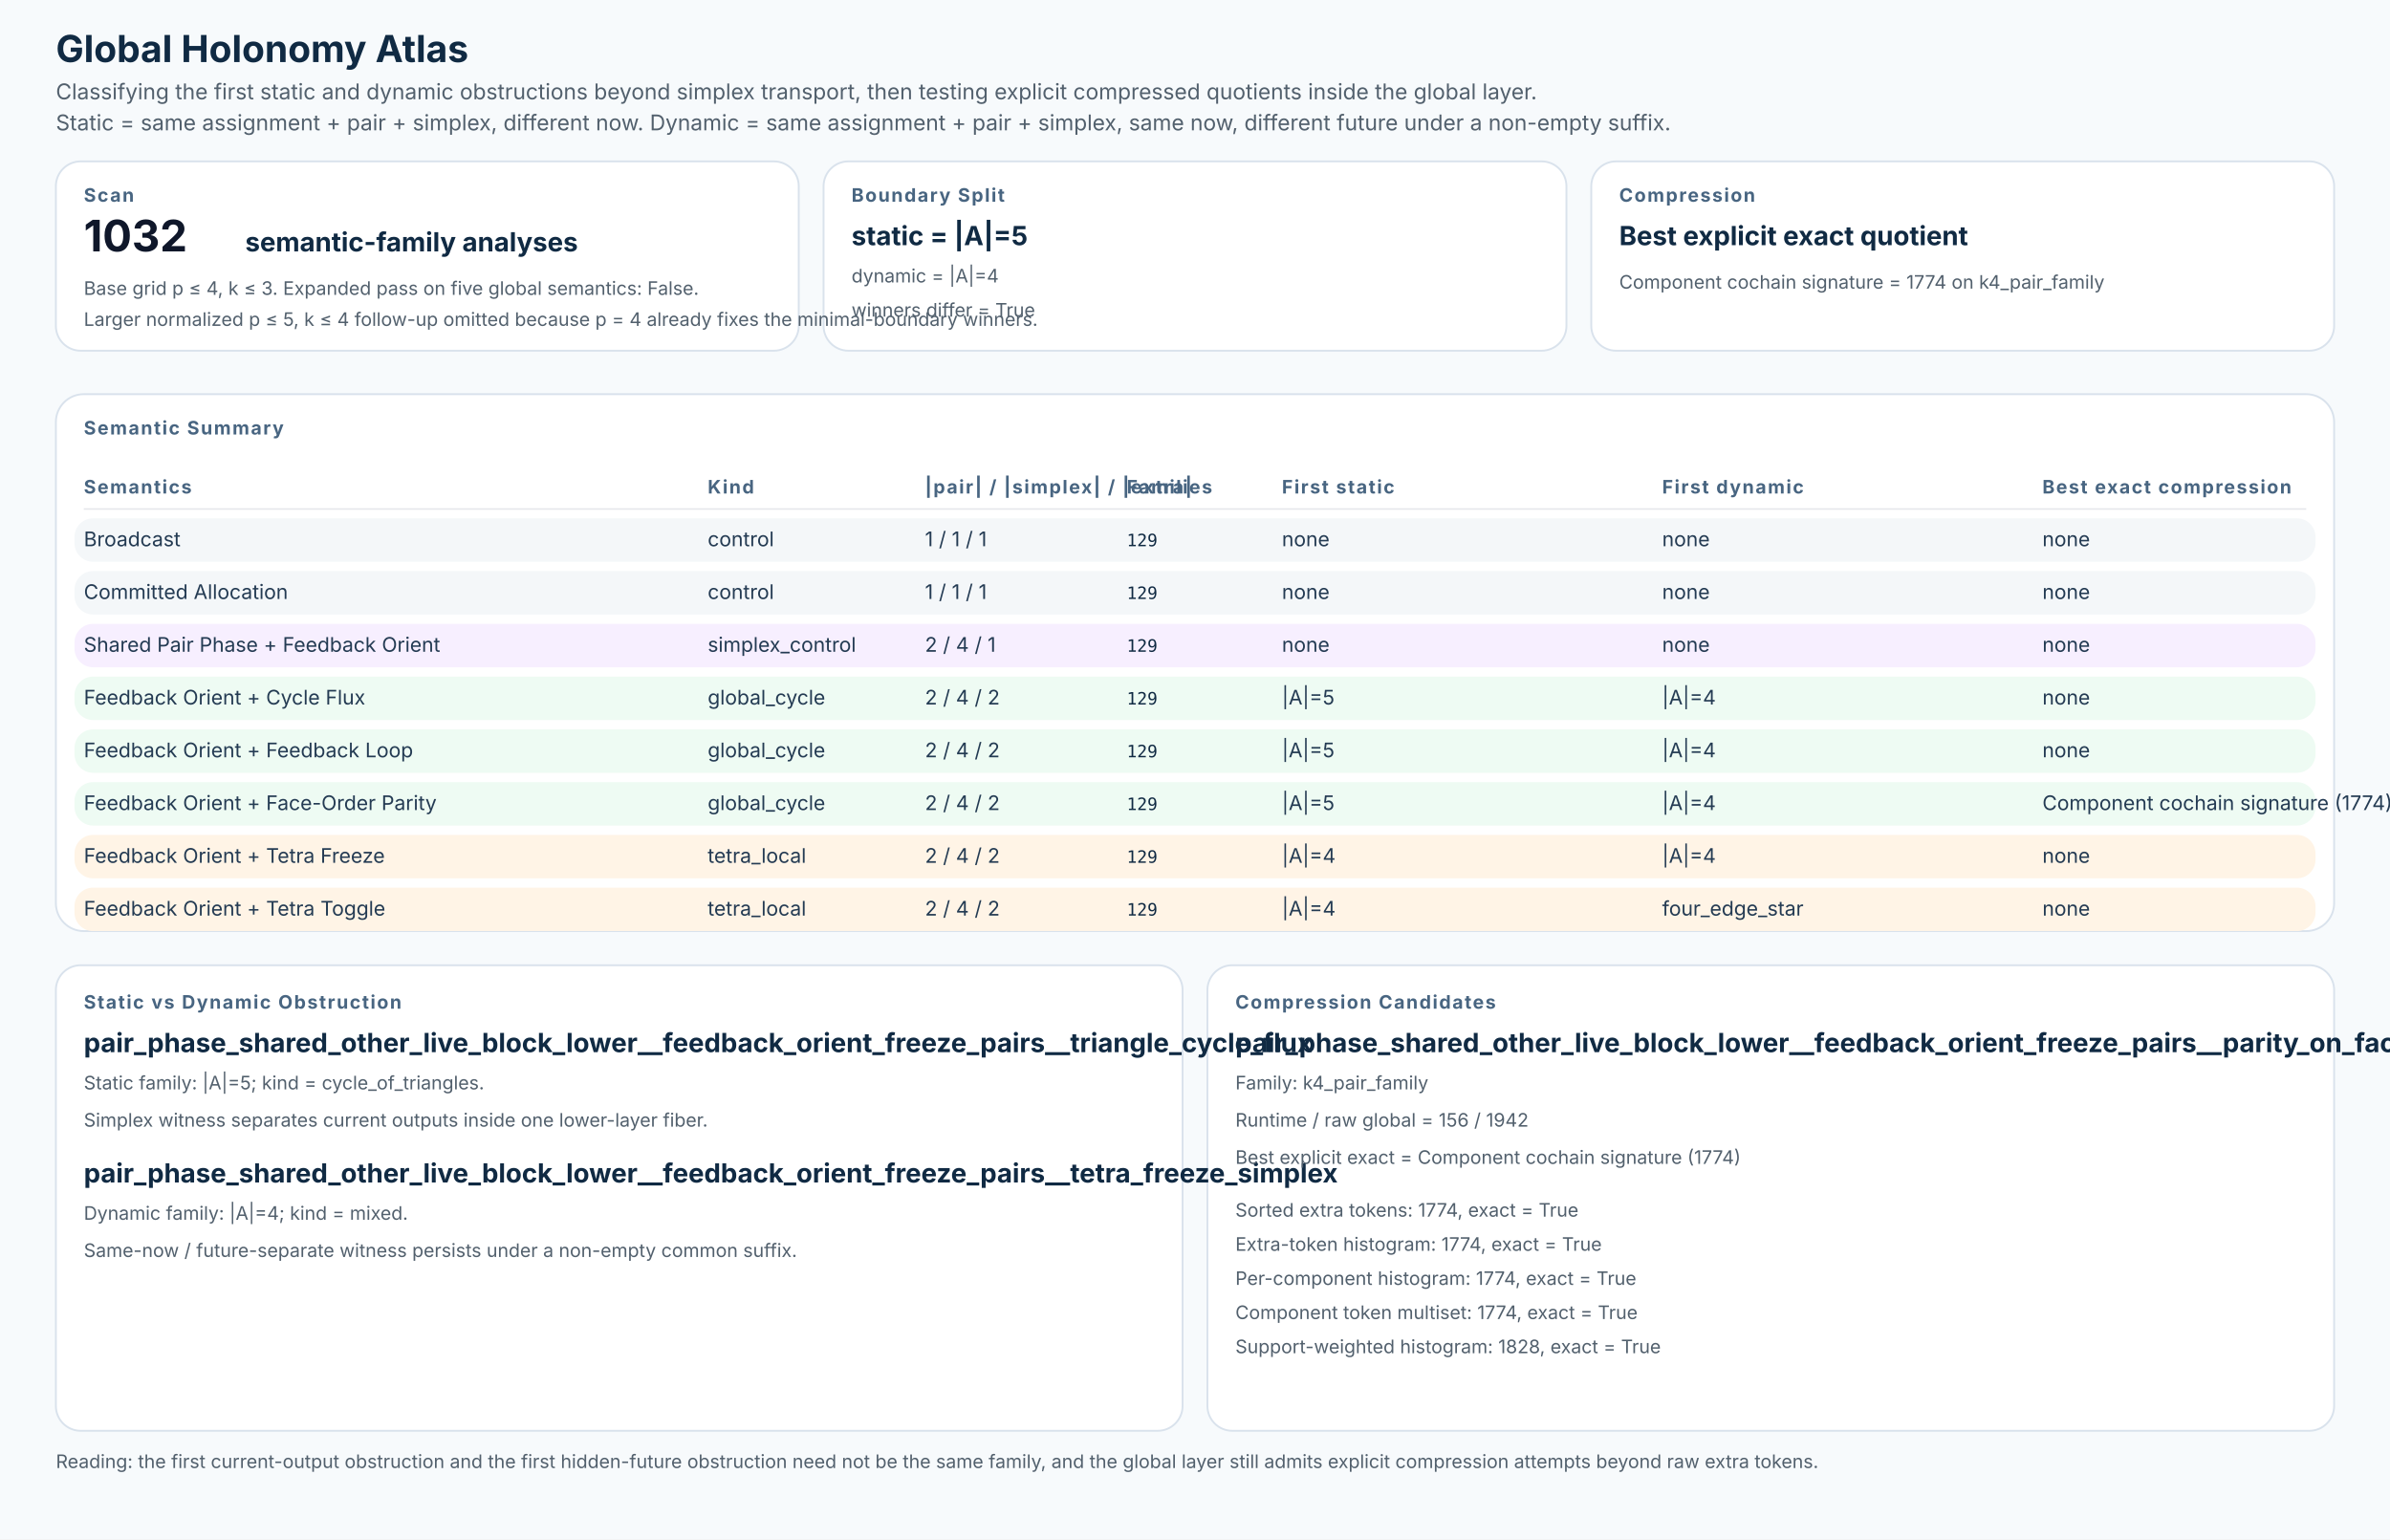
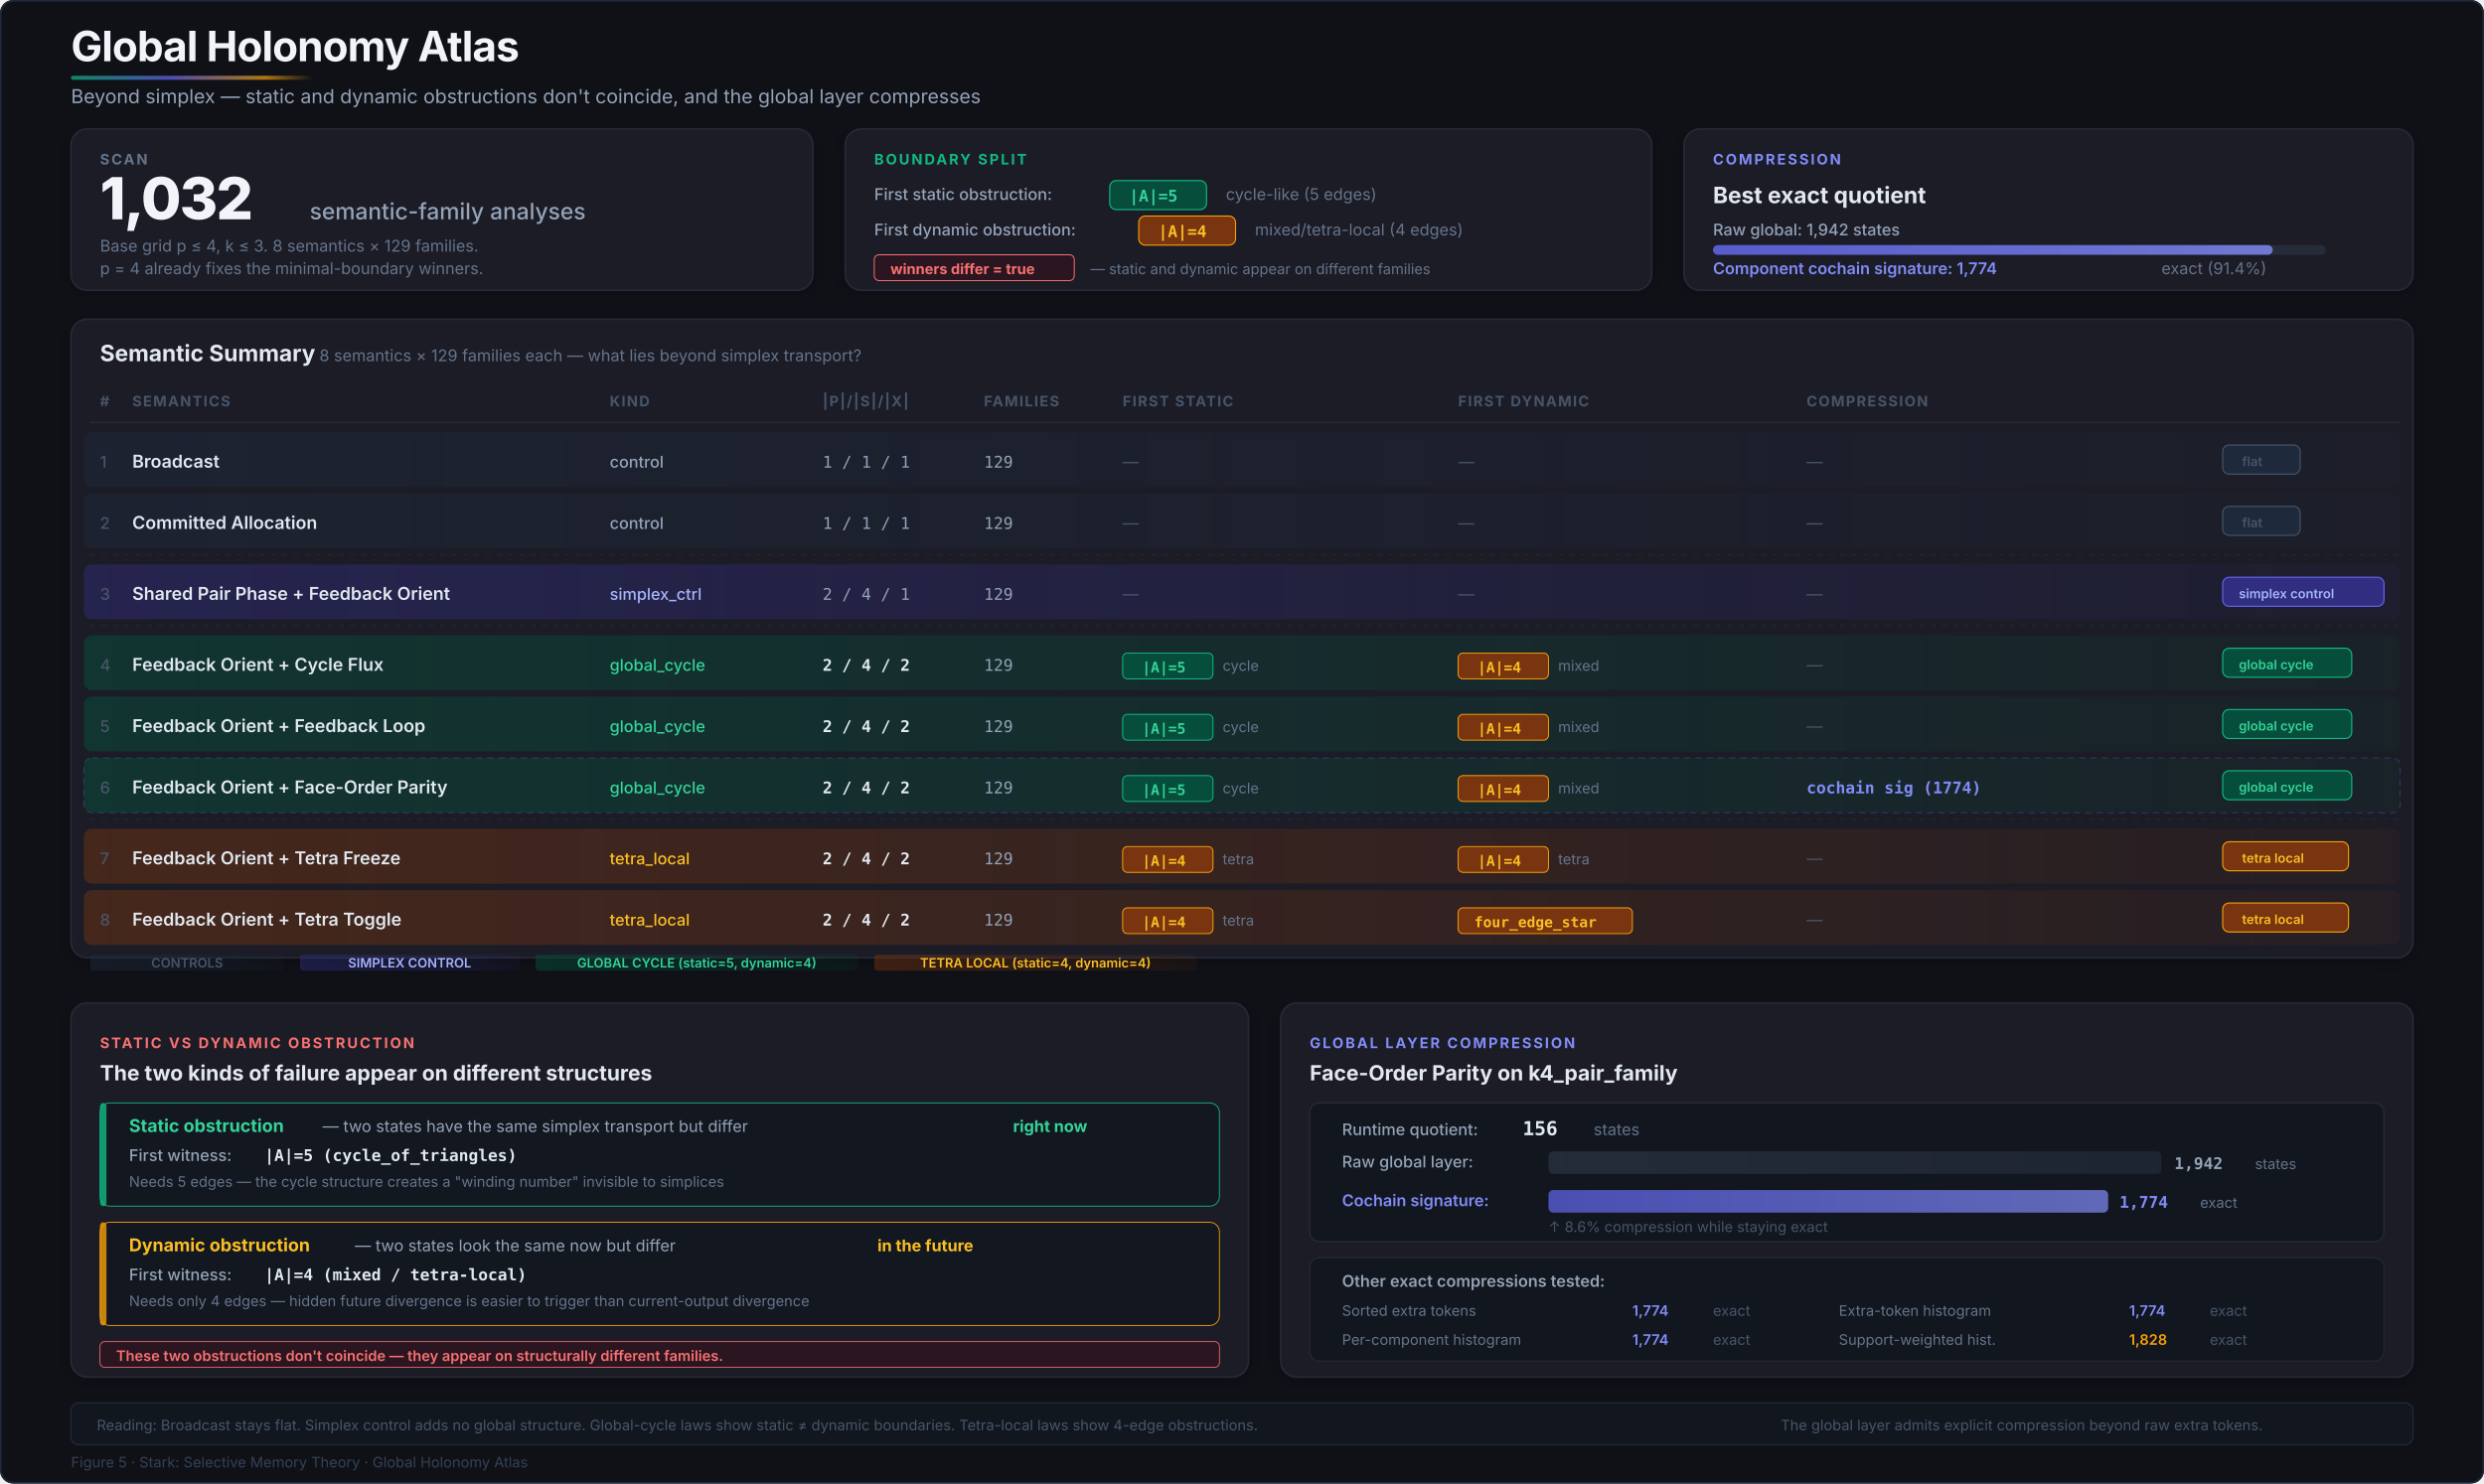
- <svg xmlns="http://www.w3.org/2000/svg" width="1540" height="992" viewBox="0 0 1540 992">
+ <svg xmlns="http://www.w3.org/2000/svg" width="1540" height="920" viewBox="0 0 1540 920">
+   <defs>
+     <filter id="cardShadow" x="-2%" y="-1%" width="104%" height="104%">
+       <feDropShadow dx="0" dy="2" stdDeviation="6" flood-color="#000000" flood-opacity="0.3" />
+     </filter>
+     <linearGradient id="accentGrad" x1="0" y1="0" x2="1" y2="0">
+       <stop offset="0%" stop-color="#10b981" />
+       <stop offset="40%" stop-color="#6366f1" />
+       <stop offset="80%" stop-color="#f59e0b" />
+       <stop offset="100%" stop-color="#f59e0b" stop-opacity="0" />
+     </linearGradient>
+     <linearGradient id="controlRowGrad" x1="0" y1="0" x2="1" y2="0">
+       <stop offset="0%" stop-color="#1e293b" stop-opacity="0.5" />
+       <stop offset="100%" stop-color="#1e293b" stop-opacity="0.15" />
+     </linearGradient>
+     <linearGradient id="simplexRowGrad" x1="0" y1="0" x2="1" y2="0">
+       <stop offset="0%" stop-color="#312e81" stop-opacity="0.45" />
+       <stop offset="100%" stop-color="#312e81" stop-opacity="0.1" />
+     </linearGradient>
+     <linearGradient id="cycleRowGrad" x1="0" y1="0" x2="1" y2="0">
+       <stop offset="0%" stop-color="#064e3b" stop-opacity="0.5" />
+       <stop offset="100%" stop-color="#064e3b" stop-opacity="0.12" />
+     </linearGradient>
+     <linearGradient id="tetraRowGrad" x1="0" y1="0" x2="1" y2="0">
+       <stop offset="0%" stop-color="#78350f" stop-opacity="0.45" />
+       <stop offset="100%" stop-color="#78350f" stop-opacity="0.1" />
+     </linearGradient>
+     <linearGradient id="compBarFull" x1="0" y1="0" x2="1" y2="0">
+       <stop offset="0%" stop-color="#475569" />
+       <stop offset="100%" stop-color="#334155" />
+     </linearGradient>
+     <linearGradient id="compBarComp" x1="0" y1="0" x2="1" y2="0">
+       <stop offset="0%" stop-color="#6366f1" />
+       <stop offset="100%" stop-color="#818cf8" />
+     </linearGradient>
+   </defs>
  <style>
- text { font-family: 'Inter', 'Segoe UI', Arial, sans-serif; font-size: 13px; fill: #243b53; }
- .title { font-size: 24px; font-weight: 700; fill: #102a43; }
- .subtitle { font-size: 14px; fill: #52606d; }
- .panel { fill: #ffffff; stroke: #d9e2ec; stroke-width: 1.2; rx: 18; ry: 18; }
- .card { fill: #ffffff; stroke: #d9e2ec; stroke-width: 1.2; rx: 16; ry: 16; }
- .header { font-size: 12px; font-weight: 700; letter-spacing: 0.08em; text-transform: uppercase; fill: #486581; }
- .section { font-size: 17px; font-weight: 700; fill: #102a43; }
- .metric { font-size: 28px; font-weight: 700; fill: #0f172a; }
- .small { font-size: 12px; fill: #52606d; }
- .mono { font-family: 'SFMono-Regular', Menlo, Monaco, Consolas, monospace; font-size: 11px; fill: #102a43; }
- .row-control { fill: #f4f7f9; }
- .row-simplex { fill: #f7efff; }
- .row-cycle { fill: #eefbf3; }
- .row-tetra { fill: #fff4e6; }
- .divider { stroke: #e5e7eb; stroke-width: 1; }
- </style>
-   <rect x="0" y="0" width="1540" height="992" fill="#f7fafc" />
-   <text x="36" y="40" class="title">Global Holonomy Atlas</text>
-   <text x="36" y="64" class="subtitle">Classifying the first static and dynamic obstructions beyond simplex transport, then testing explicit compressed quotients inside the global layer.</text>
-   <text x="36" y="84" class="subtitle">Static = same assignment + pair + simplex, different now. Dynamic = same assignment + pair + simplex, same now, different future under a non-empty suffix.</text>
-   <rect x="36.0" y="104" width="478.667" height="122" class="card" />
-   <rect x="530.667" y="104" width="478.667" height="122" class="card" />
-   <rect x="1025.333" y="104" width="478.667" height="122" class="card" />
-   <text x="54" y="130" class="header">Scan</text>
-   <text x="54" y="162" class="metric">1032</text>
-   <text x="158" y="162" class="section">semantic-family analyses</text>
-   <text x="54" y="190" class="small">Base grid p ≤ 4, k ≤ 3. Expanded pass on five global semantics: False.</text>
-   <text x="54" y="210" class="small">Larger normalized p ≤ 5, k ≤ 4 follow-up omitted because p = 4 already fixes the minimal-boundary winners.</text>
-   <text x="548.667" y="130" class="header">Boundary Split</text>
-   <text x="548.667" y="158" class="section">static = |A|=5</text>
-   <text x="548.667" y="182" class="small">dynamic = |A|=4</text>
-   <text x="548.667" y="204" class="small">winners differ = True</text>
-   <text x="1043.333" y="130" class="header">Compression</text>
-   <text x="1043.333" y="158" class="section">Best explicit exact quotient</text>
-   <text x="1043.333" y="186" class="small">Component cochain signature = 1774 on k4_pair_family</text>
-   <rect x="36" y="254" width="1468" height="346" class="panel" />
-   <text x="54" y="280" class="header">Semantic Summary</text>
-   <text x="54" y="318" class="header">Semantics</text>
-   <text x="456" y="318" class="header">Kind</text>
-   <text x="596" y="318" class="header">|pair| / |simplex| / |extra|</text>
-   <text x="726" y="318" class="header">Families</text>
-   <text x="826" y="318" class="header">First static</text>
-   <text x="1071" y="318" class="header">First dynamic</text>
-   <text x="1316" y="318" class="header">Best exact compression</text>
-   <line x1="54" y1="328" x2="1486" y2="328" class="divider" />
-   <rect x="48" y="334" width="1444" height="28" rx="12" ry="12" class="row-control" />
-   <text x="54" y="352">Broadcast</text>
-   <text x="456" y="352">control</text>
-   <text x="596" y="352">1 / 1 / 1</text>
-   <text x="726" y="352" class="mono">129</text>
-   <text x="826" y="352">none</text>
-   <text x="1071" y="352">none</text>
-   <text x="1316" y="352">none</text>
-   <rect x="48" y="368" width="1444" height="28" rx="12" ry="12" class="row-control" />
-   <text x="54" y="386">Committed Allocation</text>
-   <text x="456" y="386">control</text>
-   <text x="596" y="386">1 / 1 / 1</text>
-   <text x="726" y="386" class="mono">129</text>
-   <text x="826" y="386">none</text>
-   <text x="1071" y="386">none</text>
-   <text x="1316" y="386">none</text>
-   <rect x="48" y="402" width="1444" height="28" rx="12" ry="12" class="row-simplex" />
-   <text x="54" y="420">Shared Pair Phase + Feedback Orient</text>
-   <text x="456" y="420">simplex_control</text>
-   <text x="596" y="420">2 / 4 / 1</text>
-   <text x="726" y="420" class="mono">129</text>
-   <text x="826" y="420">none</text>
-   <text x="1071" y="420">none</text>
-   <text x="1316" y="420">none</text>
-   <rect x="48" y="436" width="1444" height="28" rx="12" ry="12" class="row-cycle" />
-   <text x="54" y="454">Feedback Orient + Cycle Flux</text>
-   <text x="456" y="454">global_cycle</text>
-   <text x="596" y="454">2 / 4 / 2</text>
-   <text x="726" y="454" class="mono">129</text>
-   <text x="826" y="454">|A|=5</text>
-   <text x="1071" y="454">|A|=4</text>
-   <text x="1316" y="454">none</text>
-   <rect x="48" y="470" width="1444" height="28" rx="12" ry="12" class="row-cycle" />
-   <text x="54" y="488">Feedback Orient + Feedback Loop</text>
-   <text x="456" y="488">global_cycle</text>
-   <text x="596" y="488">2 / 4 / 2</text>
-   <text x="726" y="488" class="mono">129</text>
-   <text x="826" y="488">|A|=5</text>
-   <text x="1071" y="488">|A|=4</text>
-   <text x="1316" y="488">none</text>
-   <rect x="48" y="504" width="1444" height="28" rx="12" ry="12" class="row-cycle" />
-   <text x="54" y="522">Feedback Orient + Face-Order Parity</text>
-   <text x="456" y="522">global_cycle</text>
-   <text x="596" y="522">2 / 4 / 2</text>
-   <text x="726" y="522" class="mono">129</text>
-   <text x="826" y="522">|A|=5</text>
-   <text x="1071" y="522">|A|=4</text>
-   <text x="1316" y="522">Component cochain signature (1774)</text>
-   <rect x="48" y="538" width="1444" height="28" rx="12" ry="12" class="row-tetra" />
-   <text x="54" y="556">Feedback Orient + Tetra Freeze</text>
-   <text x="456" y="556">tetra_local</text>
-   <text x="596" y="556">2 / 4 / 2</text>
-   <text x="726" y="556" class="mono">129</text>
-   <text x="826" y="556">|A|=4</text>
-   <text x="1071" y="556">|A|=4</text>
-   <text x="1316" y="556">none</text>
-   <rect x="48" y="572" width="1444" height="28" rx="12" ry="12" class="row-tetra" />
-   <text x="54" y="590">Feedback Orient + Tetra Toggle</text>
-   <text x="456" y="590">tetra_local</text>
-   <text x="596" y="590">2 / 4 / 2</text>
-   <text x="726" y="590" class="mono">129</text>
-   <text x="826" y="590">|A|=4</text>
-   <text x="1071" y="590">four_edge_star</text>
-   <text x="1316" y="590">none</text>
-   <rect x="36.0" y="622" width="726.0" height="300" class="card" />
-   <rect x="778.0" y="622" width="726.0" height="300" class="card" />
-   <text x="54" y="650" class="header">Static vs Dynamic Obstruction</text>
-   <text x="54" y="678" class="section">pair_phase_shared_other_live_block_lower__feedback_orient_freeze_pairs__triangle_cycle_flux</text>
-   <text x="54" y="702" class="small">Static family: |A|=5; kind = cycle_of_triangles.</text>
-   <text x="54" y="726" class="small">Simplex witness separates current outputs inside one lower-layer fiber.</text>
-   <text x="54" y="762" class="section">pair_phase_shared_other_live_block_lower__feedback_orient_freeze_pairs__tetra_freeze_simplex</text>
-   <text x="54" y="786" class="small">Dynamic family: |A|=4; kind = mixed.</text>
-   <text x="54" y="810" class="small">Same-now / future-separate witness persists under a non-empty common suffix.</text>
-   <text x="796.0" y="650" class="header">Compression Candidates</text>
-   <text x="796.0" y="678" class="section">pair_phase_shared_other_live_block_lower__feedback_orient_freeze_pairs__parity_on_face_order</text>
-   <text x="796.0" y="702" class="small">Family: k4_pair_family</text>
-   <text x="796.0" y="726" class="small">Runtime / raw global = 156 / 1942</text>
-   <text x="796.0" y="750" class="small">Best explicit exact = Component cochain signature (1774)</text>
-   <text x="796.0" y="784" class="small">Sorted extra tokens: 1774, exact = True</text>
-   <text x="796.0" y="806" class="small">Extra-token histogram: 1774, exact = True</text>
-   <text x="796.0" y="828" class="small">Per-component histogram: 1774, exact = True</text>
-   <text x="796.0" y="850" class="small">Component token multiset: 1774, exact = True</text>
-   <text x="796.0" y="872" class="small">Support-weighted histogram: 1828, exact = True</text>
-   <text x="36" y="946" class="small">Reading: the first current-output obstruction and the first hidden-future obstruction need not be the same family, and the global layer still admits explicit compression attempts beyond raw extra tokens.</text>
+     text { font-family: 'Inter', -apple-system, BlinkMacSystemFont, 'Segoe UI', system-ui, sans-serif; }
+     .mono { font-family: 'SF Mono', 'Fira Code', 'Cascadia Code', 'JetBrains Mono', monospace; }
+   </style>
+   <rect width="1540" height="920" rx="8" fill="#0f1117" />
+   <rect x="0.5" y="0.5" width="1539" height="919" rx="8" fill="none" stroke="#1e293b" stroke-width="1" />
+   <text x="44" y="38" font-size="26" font-weight="700" fill="#f1f5f9" letter-spacing="-0.5">Global Holonomy Atlas</text>
+   <rect x="44" y="47" width="150" height="2.5" rx="1.25" fill="url(#accentGrad)" opacity="0.7" />
+   <text x="44" y="64" font-size="12" font-weight="400" fill="#94a3b8">Beyond simplex — static and dynamic obstructions don't coincide, and the global layer compresses</text>
+   <rect x="44" y="80" width="460" height="100" rx="10" fill="#1a1d27" filter="url(#cardShadow)" />
+   <rect x="44" y="80" width="460" height="100" rx="10" fill="none" stroke="#252a36" stroke-width="1" />
+   <text x="62" y="102" font-size="9" font-weight="700" fill="#64748b" letter-spacing="1.2">SCAN</text>
+   <text x="62" y="136" font-size="36" font-weight="800" fill="#f1f5f9" letter-spacing="-1">1,032</text>
+   <text x="192" y="136" font-size="14" font-weight="500" fill="#94a3b8">semantic-family analyses</text>
+   <text x="62" y="156" font-size="10" font-weight="400" fill="#64748b">Base grid p ≤ 4, k ≤ 3. 8 semantics × 129 families.</text>
+   <text x="62" y="170" font-size="10" font-weight="400" fill="#64748b">p = 4 already fixes the minimal-boundary winners.</text>
+   <rect x="524" y="80" width="500" height="100" rx="10" fill="#1a1d27" filter="url(#cardShadow)" />
+   <rect x="524" y="80" width="500" height="100" rx="10" fill="none" stroke="#252a36" stroke-width="1" />
+   <text x="542" y="102" font-size="9" font-weight="700" fill="#10b981" letter-spacing="1.2">BOUNDARY SPLIT</text>
+   <text x="542" y="124" font-size="10" font-weight="500" fill="#94a3b8">First static obstruction:</text>
+   <rect x="688" y="112" width="60" height="18" rx="4" fill="#064e3b" stroke="#10b981" stroke-width="0.7" />
+   <text x="700" y="125" font-size="10" font-weight="700" fill="#34d399" class="mono">|A|=5</text>
+   <text x="760" y="124" font-size="10" font-weight="400" fill="#64748b">cycle-like (5 edges)</text>
+   <text x="542" y="146" font-size="10" font-weight="500" fill="#94a3b8">First dynamic obstruction:</text>
+   <rect x="706" y="134" width="60" height="18" rx="4" fill="#78350f" stroke="#f59e0b" stroke-width="0.7" />
+   <text x="718" y="147" font-size="10" font-weight="700" fill="#fbbf24" class="mono">|A|=4</text>
+   <text x="778" y="146" font-size="10" font-weight="400" fill="#64748b">mixed/tetra-local (4 edges)</text>
+   <rect x="542" y="158" width="124" height="16" rx="3" fill="#2a1520" stroke="#f87171" stroke-width="0.6" />
+   <text x="552" y="170" font-size="9" font-weight="700" fill="#f87171">winners differ = true</text>
+   <text x="676" y="170" font-size="9" font-weight="400" fill="#64748b">— static and dynamic appear on different families</text>
+   <rect x="1044" y="80" width="452" height="100" rx="10" fill="#1a1d27" filter="url(#cardShadow)" />
+   <rect x="1044" y="80" width="452" height="100" rx="10" fill="none" stroke="#252a36" stroke-width="1" />
+   <text x="1062" y="102" font-size="9" font-weight="700" fill="#818cf8" letter-spacing="1.2">COMPRESSION</text>
+   <text x="1062" y="126" font-size="14" font-weight="700" fill="#e2e8f0">Best exact quotient</text>
+   <text x="1062" y="146" font-size="10" font-weight="500" fill="#94a3b8">Raw global: 1,942 states</text>
+   <rect x="1062" y="152" width="380" height="6" rx="3" fill="url(#compBarFull)" opacity="0.4" />
+   <rect x="1062" y="152" width="347" height="6" rx="3" fill="url(#compBarComp)" opacity="0.8" />
+   <text x="1062" y="170" font-size="10" font-weight="600" fill="#818cf8">Component cochain signature: 1,774</text>
+   <text x="1340" y="170" font-size="10" font-weight="400" fill="#64748b">exact (91.4%)</text>
+   <rect x="44" y="198" width="1452" height="396" rx="10" fill="#1a1d27" filter="url(#cardShadow)" />
+   <rect x="44" y="198" width="1452" height="396" rx="10" fill="none" stroke="#252a36" stroke-width="1" />
+   <text x="62" y="224" font-size="14" font-weight="700" fill="#e2e8f0">Semantic Summary</text>
+   <text x="198" y="224" font-size="10" font-weight="400" fill="#64748b">8 semantics × 129 families each — what lies beyond simplex transport?</text>
+   <g font-size="9" font-weight="700" fill="#475569" letter-spacing="0.8">
+     <text x="62" y="252">#</text>
+     <text x="82" y="252">SEMANTICS</text>
+     <text x="378" y="252">KIND</text>
+     <text x="510" y="252">|P|/|S|/|X|</text>
+     <text x="610" y="252">FAMILIES</text>
+     <text x="696" y="252">FIRST STATIC</text>
+     <text x="904" y="252">FIRST DYNAMIC</text>
+     <text x="1120" y="252">COMPRESSION</text>
+   </g>
+   <line x1="56" y1="262" x2="1488" y2="262" stroke="#252a36" stroke-width="1" />
+   <rect x="52" y="268" width="1436" height="34" rx="5" fill="url(#controlRowGrad)" />
+   <text x="62" y="290" font-size="10" font-weight="500" fill="#475569">1</text>
+   <text x="82" y="290" font-size="11" font-weight="600" fill="#e2e8f0">Broadcast</text>
+   <text x="378" y="290" font-size="10" font-weight="500" fill="#94a3b8">control</text>
+   <text x="510" y="290" font-size="10" font-weight="500" fill="#94a3b8" class="mono">1 / 1 / 1</text>
+   <text x="610" y="290" font-size="10" font-weight="500" fill="#94a3b8" class="mono">129</text>
+   <text x="696" y="290" font-size="10" fill="#475569">—</text>
+   <text x="904" y="290" font-size="10" fill="#475569">—</text>
+   <text x="1120" y="290" font-size="10" fill="#475569">—</text>
+   <rect x="1378" y="276" width="48" height="18" rx="4" fill="#1e293b" stroke="#475569" stroke-width="0.7" />
+   <text x="1390" y="289" font-size="8" font-weight="600" fill="#475569">flat</text>
+   <rect x="52" y="306" width="1436" height="34" rx="5" fill="url(#controlRowGrad)" />
+   <text x="62" y="328" font-size="10" font-weight="500" fill="#475569">2</text>
+   <text x="82" y="328" font-size="11" font-weight="600" fill="#e2e8f0">Committed Allocation</text>
+   <text x="378" y="328" font-size="10" font-weight="500" fill="#94a3b8">control</text>
+   <text x="510" y="328" font-size="10" font-weight="500" fill="#94a3b8" class="mono">1 / 1 / 1</text>
+   <text x="610" y="328" font-size="10" font-weight="500" fill="#94a3b8" class="mono">129</text>
+   <text x="696" y="328" font-size="10" fill="#475569">—</text>
+   <text x="904" y="328" font-size="10" fill="#475569">—</text>
+   <text x="1120" y="328" font-size="10" fill="#475569">—</text>
+   <rect x="1378" y="314" width="48" height="18" rx="4" fill="#1e293b" stroke="#475569" stroke-width="0.7" />
+   <text x="1390" y="327" font-size="8" font-weight="600" fill="#475569">flat</text>
+   <line x1="56" y1="344" x2="1488" y2="344" stroke="#252a36" stroke-width="0.5" stroke-dasharray="3,4" />
+   <rect x="52" y="350" width="1436" height="34" rx="5" fill="url(#simplexRowGrad)" />
+   <text x="62" y="372" font-size="10" font-weight="500" fill="#475569">3</text>
+   <text x="82" y="372" font-size="11" font-weight="600" fill="#e2e8f0">Shared Pair Phase + Feedback Orient</text>
+   <text x="378" y="372" font-size="10" font-weight="500" fill="#a5b4fc">simplex_ctrl</text>
+   <text x="510" y="372" font-size="10" font-weight="500" fill="#94a3b8" class="mono">2 / 4 / 1</text>
+   <text x="610" y="372" font-size="10" font-weight="500" fill="#94a3b8" class="mono">129</text>
+   <text x="696" y="372" font-size="10" fill="#475569">—</text>
+   <text x="904" y="372" font-size="10" fill="#475569">—</text>
+   <text x="1120" y="372" font-size="10" fill="#475569">—</text>
+   <rect x="1378" y="358" width="100" height="18" rx="4" fill="#312e81" stroke="#6366f1" stroke-width="0.7" />
+   <text x="1388" y="371" font-size="8" font-weight="600" fill="#a5b4fc">simplex control</text>
+   <line x1="56" y1="388" x2="1488" y2="388" stroke="#252a36" stroke-width="0.5" stroke-dasharray="3,4" />
+   <rect x="52" y="394" width="1436" height="34" rx="5" fill="url(#cycleRowGrad)" />
+   <text x="62" y="416" font-size="10" font-weight="500" fill="#475569">4</text>
+   <text x="82" y="416" font-size="11" font-weight="600" fill="#e2e8f0">Feedback Orient + Cycle Flux</text>
+   <text x="378" y="416" font-size="10" font-weight="500" fill="#34d399">global_cycle</text>
+   <text x="510" y="416" font-size="10" font-weight="600" fill="#e2e8f0" class="mono">2 / 4 / 2</text>
+   <text x="610" y="416" font-size="10" font-weight="500" fill="#94a3b8" class="mono">129</text>
+   <rect x="696" y="405" width="56" height="16" rx="3" fill="#064e3b" stroke="#10b981" stroke-width="0.6" />
+   <text x="708" y="417" font-size="9" font-weight="700" fill="#34d399" class="mono">|A|=5</text>
+   <text x="758" y="416" font-size="9" font-weight="400" fill="#64748b">cycle</text>
+   <rect x="904" y="405" width="56" height="16" rx="3" fill="#78350f" stroke="#f59e0b" stroke-width="0.6" />
+   <text x="916" y="417" font-size="9" font-weight="700" fill="#fbbf24" class="mono">|A|=4</text>
+   <text x="966" y="416" font-size="9" font-weight="400" fill="#64748b">mixed</text>
+   <text x="1120" y="416" font-size="10" fill="#475569">—</text>
+   <rect x="1378" y="402" width="80" height="18" rx="4" fill="#064e3b" stroke="#10b981" stroke-width="0.7" />
+   <text x="1388" y="415" font-size="8" font-weight="600" fill="#34d399">global cycle</text>
+   <rect x="52" y="432" width="1436" height="34" rx="5" fill="url(#cycleRowGrad)" />
+   <text x="62" y="454" font-size="10" font-weight="500" fill="#475569">5</text>
+   <text x="82" y="454" font-size="11" font-weight="600" fill="#e2e8f0">Feedback Orient + Feedback Loop</text>
+   <text x="378" y="454" font-size="10" font-weight="500" fill="#34d399">global_cycle</text>
+   <text x="510" y="454" font-size="10" font-weight="600" fill="#e2e8f0" class="mono">2 / 4 / 2</text>
+   <text x="610" y="454" font-size="10" font-weight="500" fill="#94a3b8" class="mono">129</text>
+   <rect x="696" y="443" width="56" height="16" rx="3" fill="#064e3b" stroke="#10b981" stroke-width="0.6" />
+   <text x="708" y="455" font-size="9" font-weight="700" fill="#34d399" class="mono">|A|=5</text>
+   <text x="758" y="454" font-size="9" font-weight="400" fill="#64748b">cycle</text>
+   <rect x="904" y="443" width="56" height="16" rx="3" fill="#78350f" stroke="#f59e0b" stroke-width="0.6" />
+   <text x="916" y="455" font-size="9" font-weight="700" fill="#fbbf24" class="mono">|A|=4</text>
+   <text x="966" y="454" font-size="9" font-weight="400" fill="#64748b">mixed</text>
+   <text x="1120" y="454" font-size="10" fill="#475569">—</text>
+   <rect x="1378" y="440" width="80" height="18" rx="4" fill="#064e3b" stroke="#10b981" stroke-width="0.7" />
+   <text x="1388" y="453" font-size="8" font-weight="600" fill="#34d399">global cycle</text>
+   <rect x="52" y="470" width="1436" height="34" rx="5" fill="url(#cycleRowGrad)" />
+   <rect x="52" y="470" width="1436" height="34" rx="5" fill="none" stroke="#6366f1" stroke-width="0.5" stroke-dasharray="4,3" opacity="0.4" />
+   <text x="62" y="492" font-size="10" font-weight="500" fill="#475569">6</text>
+   <text x="82" y="492" font-size="11" font-weight="600" fill="#e2e8f0">Feedback Orient + Face-Order Parity</text>
+   <text x="378" y="492" font-size="10" font-weight="500" fill="#34d399">global_cycle</text>
+   <text x="510" y="492" font-size="10" font-weight="600" fill="#e2e8f0" class="mono">2 / 4 / 2</text>
+   <text x="610" y="492" font-size="10" font-weight="500" fill="#94a3b8" class="mono">129</text>
+   <rect x="696" y="481" width="56" height="16" rx="3" fill="#064e3b" stroke="#10b981" stroke-width="0.6" />
+   <text x="708" y="493" font-size="9" font-weight="700" fill="#34d399" class="mono">|A|=5</text>
+   <text x="758" y="492" font-size="9" font-weight="400" fill="#64748b">cycle</text>
+   <rect x="904" y="481" width="56" height="16" rx="3" fill="#78350f" stroke="#f59e0b" stroke-width="0.6" />
+   <text x="916" y="493" font-size="9" font-weight="700" fill="#fbbf24" class="mono">|A|=4</text>
+   <text x="966" y="492" font-size="9" font-weight="400" fill="#64748b">mixed</text>
+   <text x="1120" y="492" font-size="10" font-weight="600" fill="#818cf8" class="mono">cochain sig (1774)</text>
+   <rect x="1378" y="478" width="80" height="18" rx="4" fill="#064e3b" stroke="#10b981" stroke-width="0.7" />
+   <text x="1388" y="491" font-size="8" font-weight="600" fill="#34d399">global cycle</text>
+   <line x1="56" y1="508" x2="1488" y2="508" stroke="#252a36" stroke-width="0.5" stroke-dasharray="3,4" />
+   <rect x="52" y="514" width="1436" height="34" rx="5" fill="url(#tetraRowGrad)" />
+   <text x="62" y="536" font-size="10" font-weight="500" fill="#475569">7</text>
+   <text x="82" y="536" font-size="11" font-weight="600" fill="#e2e8f0">Feedback Orient + Tetra Freeze</text>
+   <text x="378" y="536" font-size="10" font-weight="500" fill="#fbbf24">tetra_local</text>
+   <text x="510" y="536" font-size="10" font-weight="600" fill="#e2e8f0" class="mono">2 / 4 / 2</text>
+   <text x="610" y="536" font-size="10" font-weight="500" fill="#94a3b8" class="mono">129</text>
+   <rect x="696" y="525" width="56" height="16" rx="3" fill="#78350f" stroke="#f59e0b" stroke-width="0.6" />
+   <text x="708" y="537" font-size="9" font-weight="700" fill="#fbbf24" class="mono">|A|=4</text>
+   <text x="758" y="536" font-size="9" font-weight="400" fill="#64748b">tetra</text>
+   <rect x="904" y="525" width="56" height="16" rx="3" fill="#78350f" stroke="#f59e0b" stroke-width="0.6" />
+   <text x="916" y="537" font-size="9" font-weight="700" fill="#fbbf24" class="mono">|A|=4</text>
+   <text x="966" y="536" font-size="9" font-weight="400" fill="#64748b">tetra</text>
+   <text x="1120" y="536" font-size="10" fill="#475569">—</text>
+   <rect x="1378" y="522" width="78" height="18" rx="4" fill="#78350f" stroke="#f59e0b" stroke-width="0.7" />
+   <text x="1390" y="535" font-size="8" font-weight="600" fill="#fbbf24">tetra local</text>
+   <rect x="52" y="552" width="1436" height="34" rx="5" fill="url(#tetraRowGrad)" />
+   <text x="62" y="574" font-size="10" font-weight="500" fill="#475569">8</text>
+   <text x="82" y="574" font-size="11" font-weight="600" fill="#e2e8f0">Feedback Orient + Tetra Toggle</text>
+   <text x="378" y="574" font-size="10" font-weight="500" fill="#fbbf24">tetra_local</text>
+   <text x="510" y="574" font-size="10" font-weight="600" fill="#e2e8f0" class="mono">2 / 4 / 2</text>
+   <text x="610" y="574" font-size="10" font-weight="500" fill="#94a3b8" class="mono">129</text>
+   <rect x="696" y="563" width="56" height="16" rx="3" fill="#78350f" stroke="#f59e0b" stroke-width="0.6" />
+   <text x="708" y="575" font-size="9" font-weight="700" fill="#fbbf24" class="mono">|A|=4</text>
+   <text x="758" y="574" font-size="9" font-weight="400" fill="#64748b">tetra</text>
+   <rect x="904" y="563" width="108" height="16" rx="3" fill="#78350f" stroke="#f59e0b" stroke-width="0.6" />
+   <text x="914" y="575" font-size="9" font-weight="700" fill="#fbbf24" class="mono">four_edge_star</text>
+   <text x="1120" y="574" font-size="10" fill="#475569">—</text>
+   <rect x="1378" y="560" width="78" height="18" rx="4" fill="#78350f" stroke="#f59e0b" stroke-width="0.7" />
+   <text x="1390" y="573" font-size="8" font-weight="600" fill="#fbbf24">tetra local</text>
+   <g transform="translate(56, 592)">
+     <g font-size="8" font-weight="600">
+       <rect x="0" y="0" width="120" height="10" rx="2" fill="url(#controlRowGrad)" />
+       <text x="60" y="8" fill="#475569" text-anchor="middle">CONTROLS</text>
+       <rect x="130" y="0" width="136" height="10" rx="2" fill="url(#simplexRowGrad)" />
+       <text x="198" y="8" fill="#a5b4fc" text-anchor="middle">SIMPLEX CONTROL</text>
+       <rect x="276" y="0" width="200" height="10" rx="2" fill="url(#cycleRowGrad)" />
+       <text x="376" y="8" fill="#34d399" text-anchor="middle">GLOBAL CYCLE (static=5, dynamic=4)</text>
+       <rect x="486" y="0" width="200" height="10" rx="2" fill="url(#tetraRowGrad)" />
+       <text x="586" y="8" fill="#fbbf24" text-anchor="middle">TETRA LOCAL (static=4, dynamic=4)</text>
+     </g>
+   </g>
+   <rect x="44" y="622" width="730" height="232" rx="10" fill="#1a1d27" filter="url(#cardShadow)" />
+   <rect x="44" y="622" width="730" height="232" rx="10" fill="none" stroke="#252a36" stroke-width="1" />
+   <text x="62" y="650" font-size="9" font-weight="700" fill="#f87171" letter-spacing="1.2">STATIC VS DYNAMIC OBSTRUCTION</text>
+   <text x="62" y="670" font-size="13" font-weight="700" fill="#e2e8f0">The two kinds of failure appear on different structures</text>
+   <rect x="62" y="684" width="694" height="64" rx="6" fill="#12161e" stroke="#10b981" stroke-width="0.6" opacity="0.9" />
+   <rect x="62" y="684" width="4" height="64" rx="2" fill="#10b981" opacity="0.8" />
+   <text x="80" y="702" font-size="11" font-weight="700" fill="#34d399">Static obstruction</text>
+   <text x="200" y="702" font-size="10" font-weight="400" fill="#94a3b8">— two states have the same simplex transport but differ</text>
+   <text x="628" y="702" font-size="10" font-weight="700" fill="#34d399">right now</text>
+   <text x="80" y="720" font-size="10" font-weight="500" fill="#94a3b8">First witness:</text>
+   <text x="164" y="720" font-size="10" font-weight="600" fill="#e2e8f0" class="mono">|A|=5 (cycle_of_triangles)</text>
+   <text x="80" y="736" font-size="9" font-weight="400" fill="#64748b">Needs 5 edges — the cycle structure creates a "winding number" invisible to simplices</text>
+   <rect x="62" y="758" width="694" height="64" rx="6" fill="#12161e" stroke="#f59e0b" stroke-width="0.6" opacity="0.9" />
+   <rect x="62" y="758" width="4" height="64" rx="2" fill="#f59e0b" opacity="0.8" />
+   <text x="80" y="776" font-size="11" font-weight="700" fill="#fbbf24">Dynamic obstruction</text>
+   <text x="220" y="776" font-size="10" font-weight="400" fill="#94a3b8">— two states look the same now but differ</text>
+   <text x="544" y="776" font-size="10" font-weight="700" fill="#fbbf24">in the future</text>
+   <text x="80" y="794" font-size="10" font-weight="500" fill="#94a3b8">First witness:</text>
+   <text x="164" y="794" font-size="10" font-weight="600" fill="#e2e8f0" class="mono">|A|=4 (mixed / tetra-local)</text>
+   <text x="80" y="810" font-size="9" font-weight="400" fill="#64748b">Needs only 4 edges — hidden future divergence is easier to trigger than current-output divergence</text>
+   <rect x="62" y="832" width="694" height="16" rx="3" fill="#2a1520" stroke="#f87171" stroke-width="0.5" />
+   <text x="72" y="844" font-size="9" font-weight="600" fill="#f87171">These two obstructions don't coincide — they appear on structurally different families.</text>
+   <rect x="794" y="622" width="702" height="232" rx="10" fill="#1a1d27" filter="url(#cardShadow)" />
+   <rect x="794" y="622" width="702" height="232" rx="10" fill="none" stroke="#252a36" stroke-width="1" />
+   <text x="812" y="650" font-size="9" font-weight="700" fill="#818cf8" letter-spacing="1.2">GLOBAL LAYER COMPRESSION</text>
+   <text x="812" y="670" font-size="13" font-weight="700" fill="#e2e8f0">Face-Order Parity on k4_pair_family</text>
+   <rect x="812" y="684" width="666" height="86" rx="6" fill="#12161e" stroke="#252a36" stroke-width="0.8" />
+   <text x="832" y="704" font-size="10" font-weight="500" fill="#94a3b8">Runtime quotient:</text>
+   <text x="944" y="704" font-size="12" font-weight="700" fill="#e2e8f0" class="mono">156</text>
+   <text x="988" y="704" font-size="10" font-weight="400" fill="#64748b">states</text>
+   <text x="832" y="724" font-size="10" font-weight="500" fill="#94a3b8">Raw global layer:</text>
+   <rect x="960" y="714" width="380" height="14" rx="3" fill="url(#compBarFull)" opacity="0.35" />
+   <text x="1348" y="725" font-size="10" font-weight="600" fill="#94a3b8" class="mono">1,942</text>
+   <text x="1398" y="725" font-size="9" font-weight="400" fill="#64748b">states</text>
+   <text x="832" y="748" font-size="10" font-weight="600" fill="#818cf8">Cochain signature:</text>
+   <rect x="960" y="738" width="347" height="14" rx="3" fill="url(#compBarComp)" opacity="0.7" />
+   <text x="1314" y="749" font-size="10" font-weight="700" fill="#818cf8" class="mono">1,774</text>
+   <text x="1364" y="749" font-size="9" font-weight="400" fill="#64748b">exact</text>
+   <text x="960" y="764" font-size="9" font-weight="400" fill="#475569">↑ 8.6% compression while staying exact</text>
+   <rect x="812" y="780" width="666" height="64" rx="6" fill="#12161e" stroke="#252a36" stroke-width="0.6" />
+   <text x="832" y="798" font-size="10" font-weight="600" fill="#94a3b8">Other exact compressions tested:</text>
+   <g font-size="9" fill="#64748b" class="mono">
+     <text x="832" y="816">Sorted extra tokens</text>
+     <text x="1012" y="816" fill="#818cf8" font-weight="600">1,774</text>
+     <text x="1062" y="816" fill="#475569">exact</text>
+     <text x="1140" y="816" fill="#64748b" font-family="Inter, sans-serif">Extra-token histogram</text>
+     <text x="1320" y="816" fill="#818cf8" font-weight="600">1,774</text>
+     <text x="1370" y="816" fill="#475569">exact</text>
+   </g>
+   <g font-size="9" fill="#64748b" class="mono">
+     <text x="832" y="834">Per-component histogram</text>
+     <text x="1012" y="834" fill="#818cf8" font-weight="600">1,774</text>
+     <text x="1062" y="834" fill="#475569">exact</text>
+     <text x="1140" y="834" fill="#64748b" font-family="Inter, sans-serif">Support-weighted hist.</text>
+     <text x="1320" y="834" fill="#f59e0b" font-weight="600">1,828</text>
+     <text x="1370" y="834" fill="#475569">exact</text>
+   </g>
+   <g transform="translate(44, 870)">
+     <rect x="0" y="0" width="1452" height="26" rx="5" fill="#12161e" stroke="#1e293b" stroke-width="0.8" />
+     <text x="16" y="17" font-size="9" font-weight="400" fill="#475569">Reading: Broadcast stays flat. Simplex control adds no global structure. Global-cycle laws show static ≠ dynamic boundaries. Tetra-local laws show 4-edge obstructions.</text>
+     <text x="1060" y="17" font-size="9" font-weight="400" fill="#475569">The global layer admits explicit compression beyond raw extra tokens.</text>
+   </g>
+   <text x="44" y="910" font-size="9" font-weight="400" fill="#334155">Figure 5 · Stark: Selective Memory Theory · Global Holonomy Atlas</text>
</svg>
